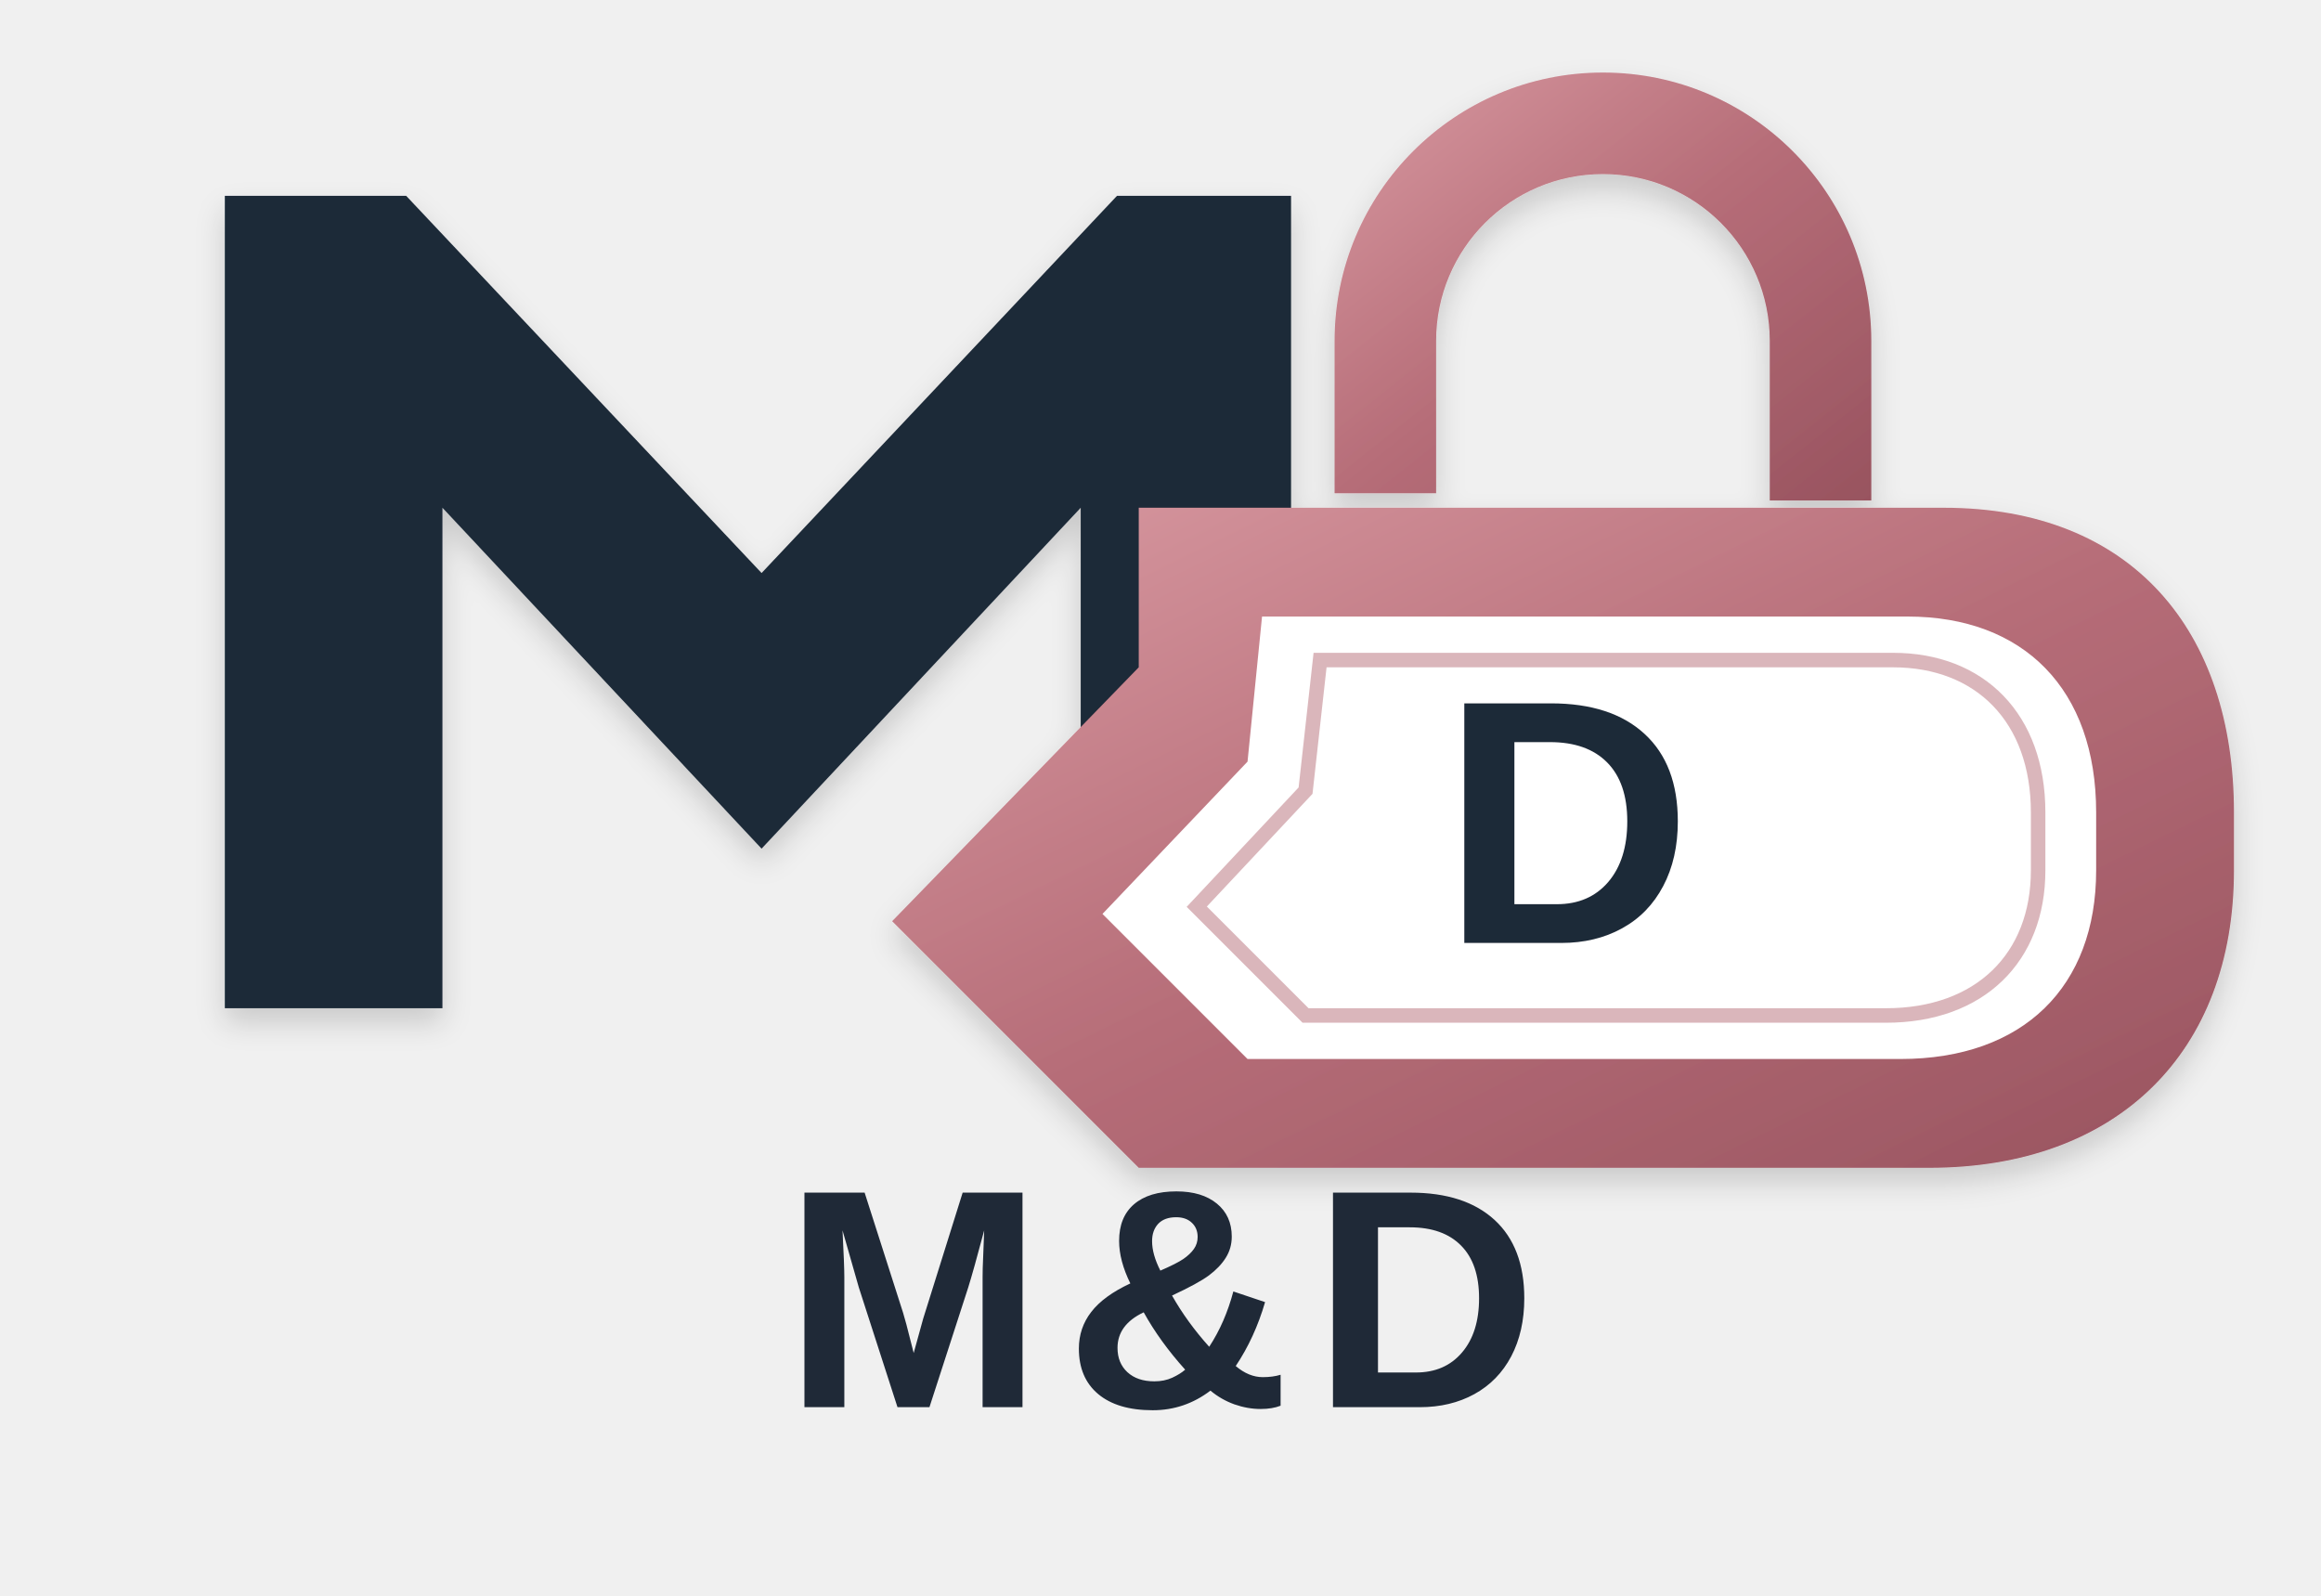
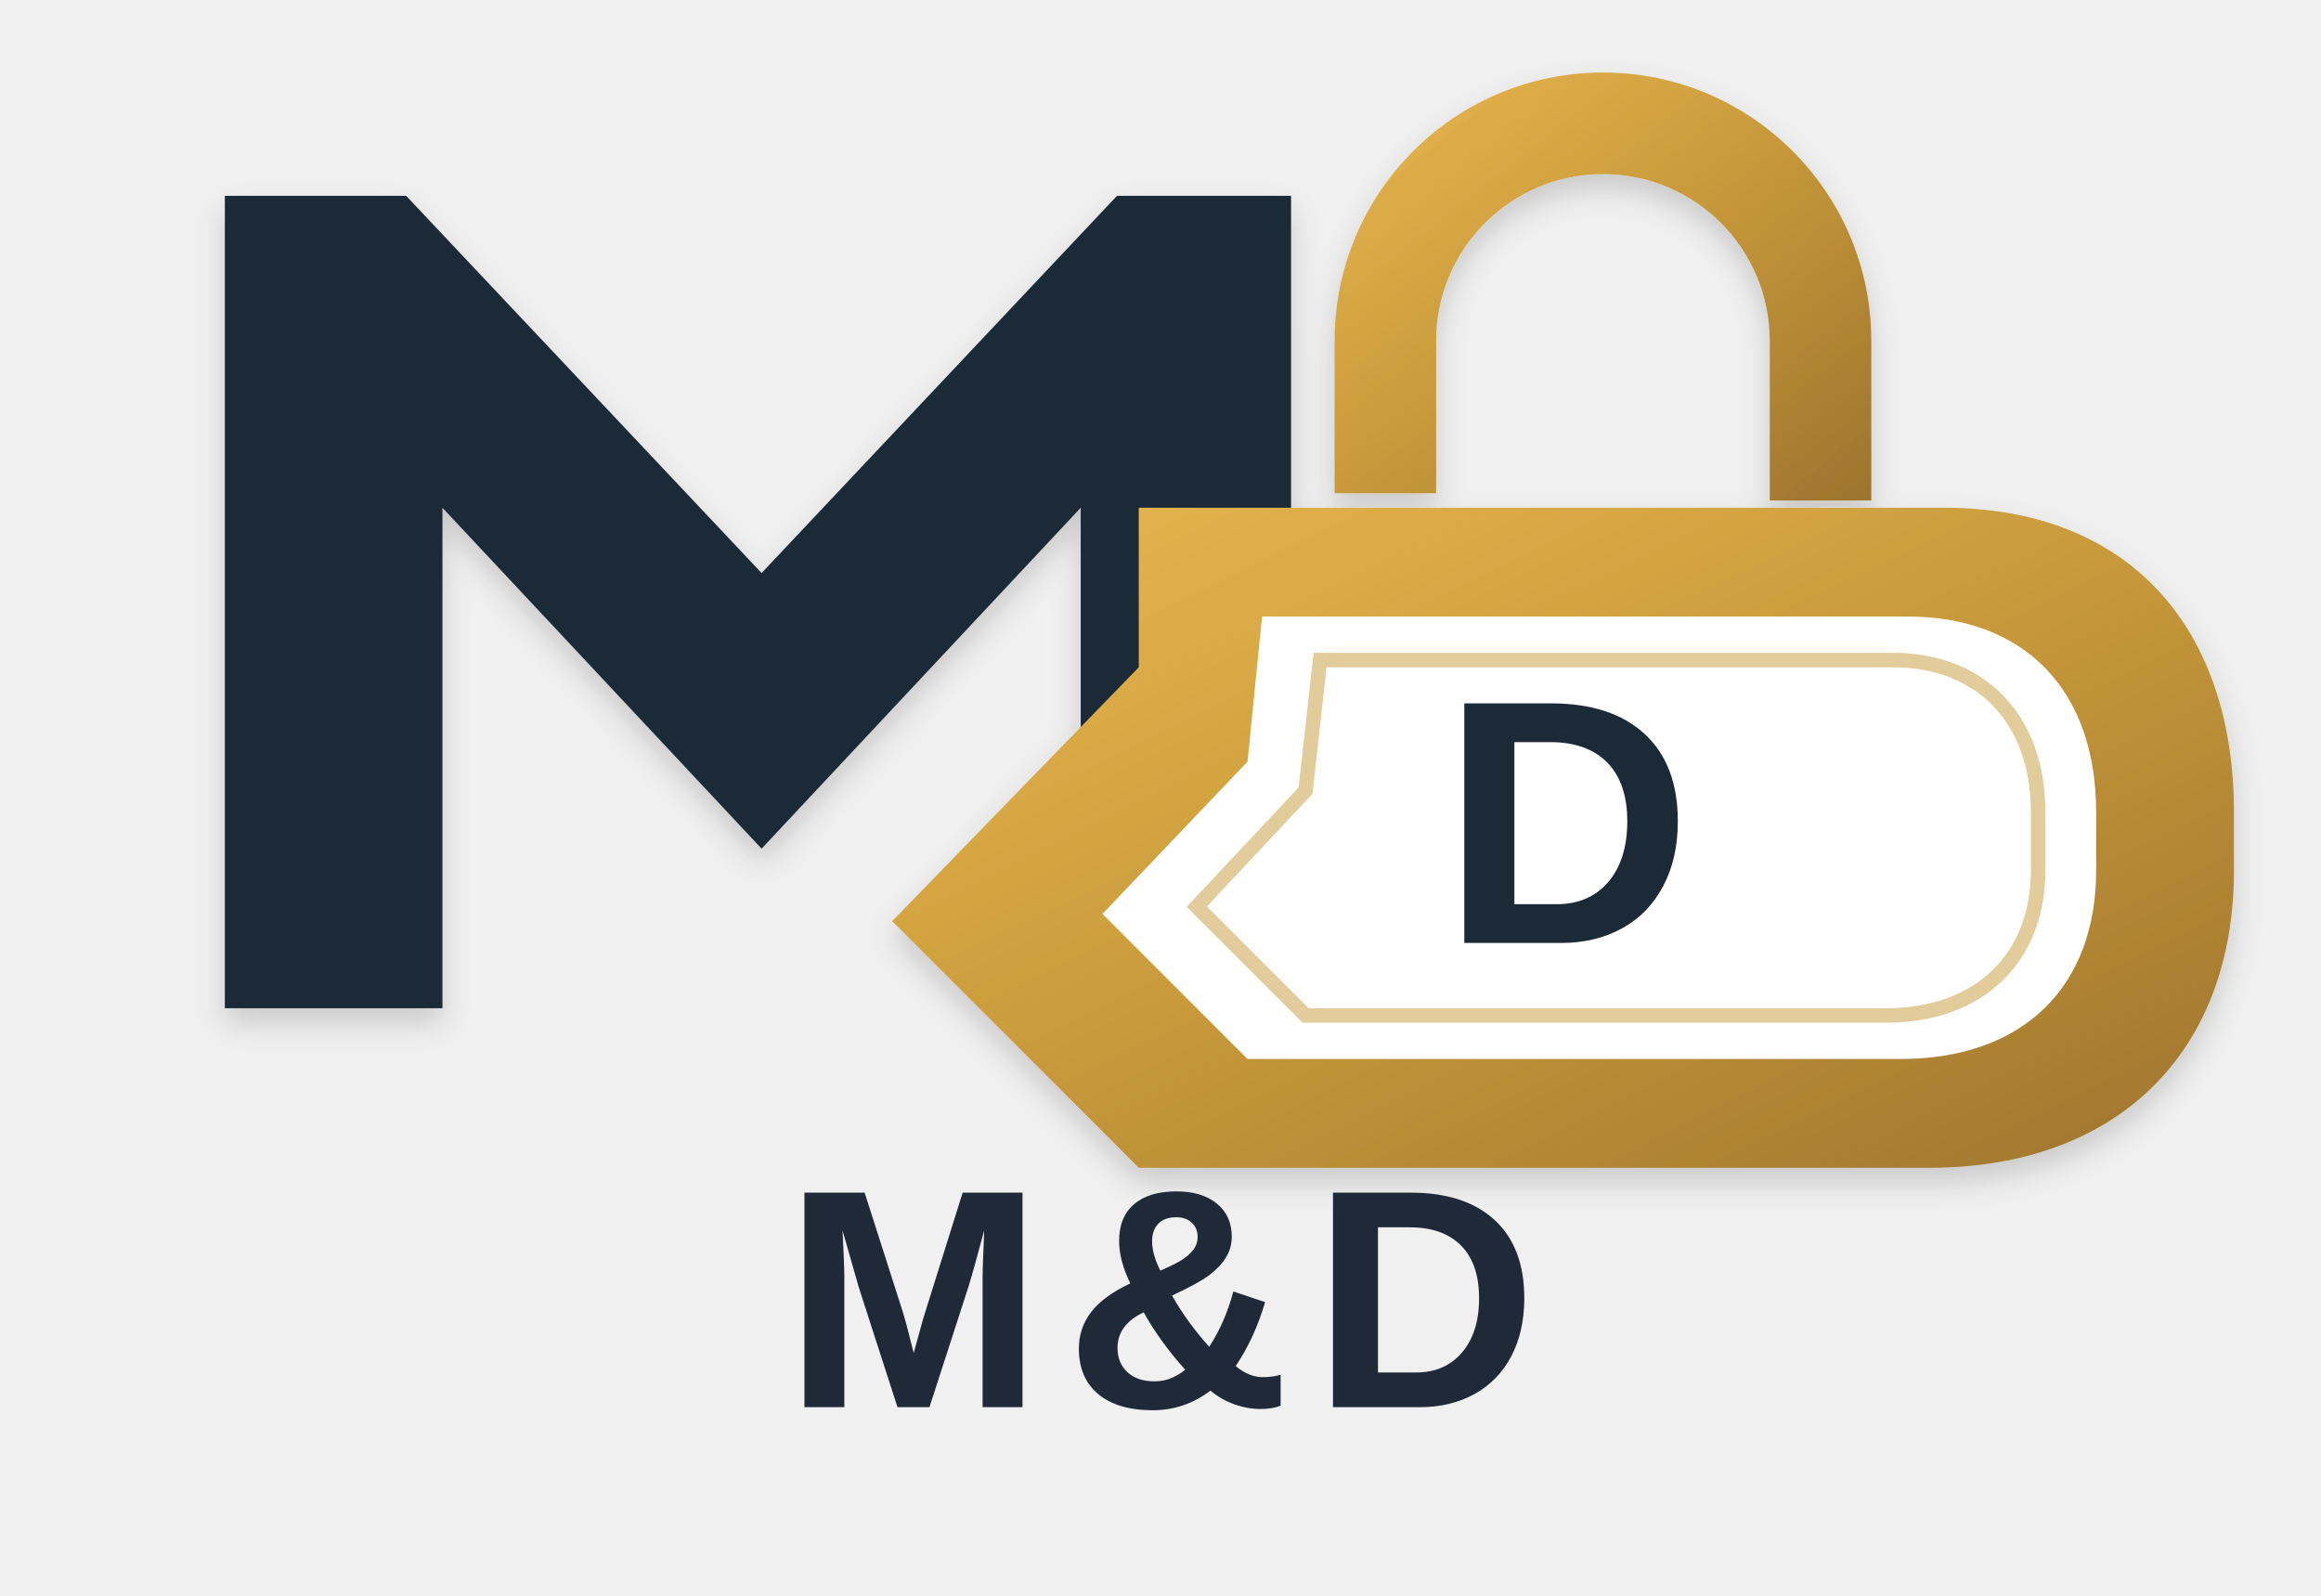
<svg xmlns="http://www.w3.org/2000/svg" viewBox="0 0 320 220">
  <defs>
    <linearGradient id="gold" x1="0" y1="0" x2="1" y2="1">
-       <stop offset="0" stop-color="#D99AA2" />
-       <stop offset=".48" stop-color="#B76E79" />
-       <stop offset="1" stop-color="#98535F" />
+       <stop offset="0" stop-color="#E8B94F" />
+       <stop offset=".48" stop-color="#C99A3B" />
+       <stop offset="1" stop-color="#9D742E" />
    </linearGradient>
    <filter id="soft-shadow" x="-.12" y="-.12" width="1.24" height="1.3">
      <feGaussianBlur in="SourceAlpha" stdDeviation="2" />
      <feOffset dy="2" />
      <feComponentTransfer>
        <feFuncA type="linear" slope=".16" />
      </feComponentTransfer>
      <feMerge>
        <feMergeNode />
        <feMergeNode in="SourceGraphic" />
      </feMerge>
    </filter>
  </defs>
  <g filter="url(#soft-shadow)">
    <path d="M31 139V27h25l49 52 49-52h24v112h-29V70l-44 47-44-47v69z" fill="#1F2937" />
    <path d="M184 68V47a37 37 0 0 1 74 0v22h-14V47a23 23 0 0 0-46 0v21z" fill="url(#gold)" />
    <path d="M157 70h111c26 0 40 17 40 42v8c0 25-16 41-42 41H157l-34-34 34-35z" fill="url(#gold)" />
    <path d="M174 85h89c16 0 26 10 26 27v8c0 16-10 26-27 26h-90l-20-20 20-21z" fill="#fff" />
-     <path d="M182 91h79c12 0 20 8 20 21v8c0 12-8 20-21 20h-80l-15-15 15-16z" fill="none" stroke="#B76E79" stroke-opacity=".5" stroke-width="2" />
+     <path d="M182 91h79c12 0 20 8 20 21v8c0 12-8 20-21 20h-80l-15-15 15-16z" fill="none" stroke="#C99A3B" stroke-opacity=".5" stroke-width="2" />
    <text x="216" y="130" fill="#1F2937" font-family="Arial,sans-serif" font-size="48" font-weight="700" text-anchor="middle">D</text>
  </g>
  <text x="160" y="194" fill="#1F2937" font-family="Arial,sans-serif" font-size="43" font-weight="800" letter-spacing="3" text-anchor="middle">M&amp;D</text>
</svg>
